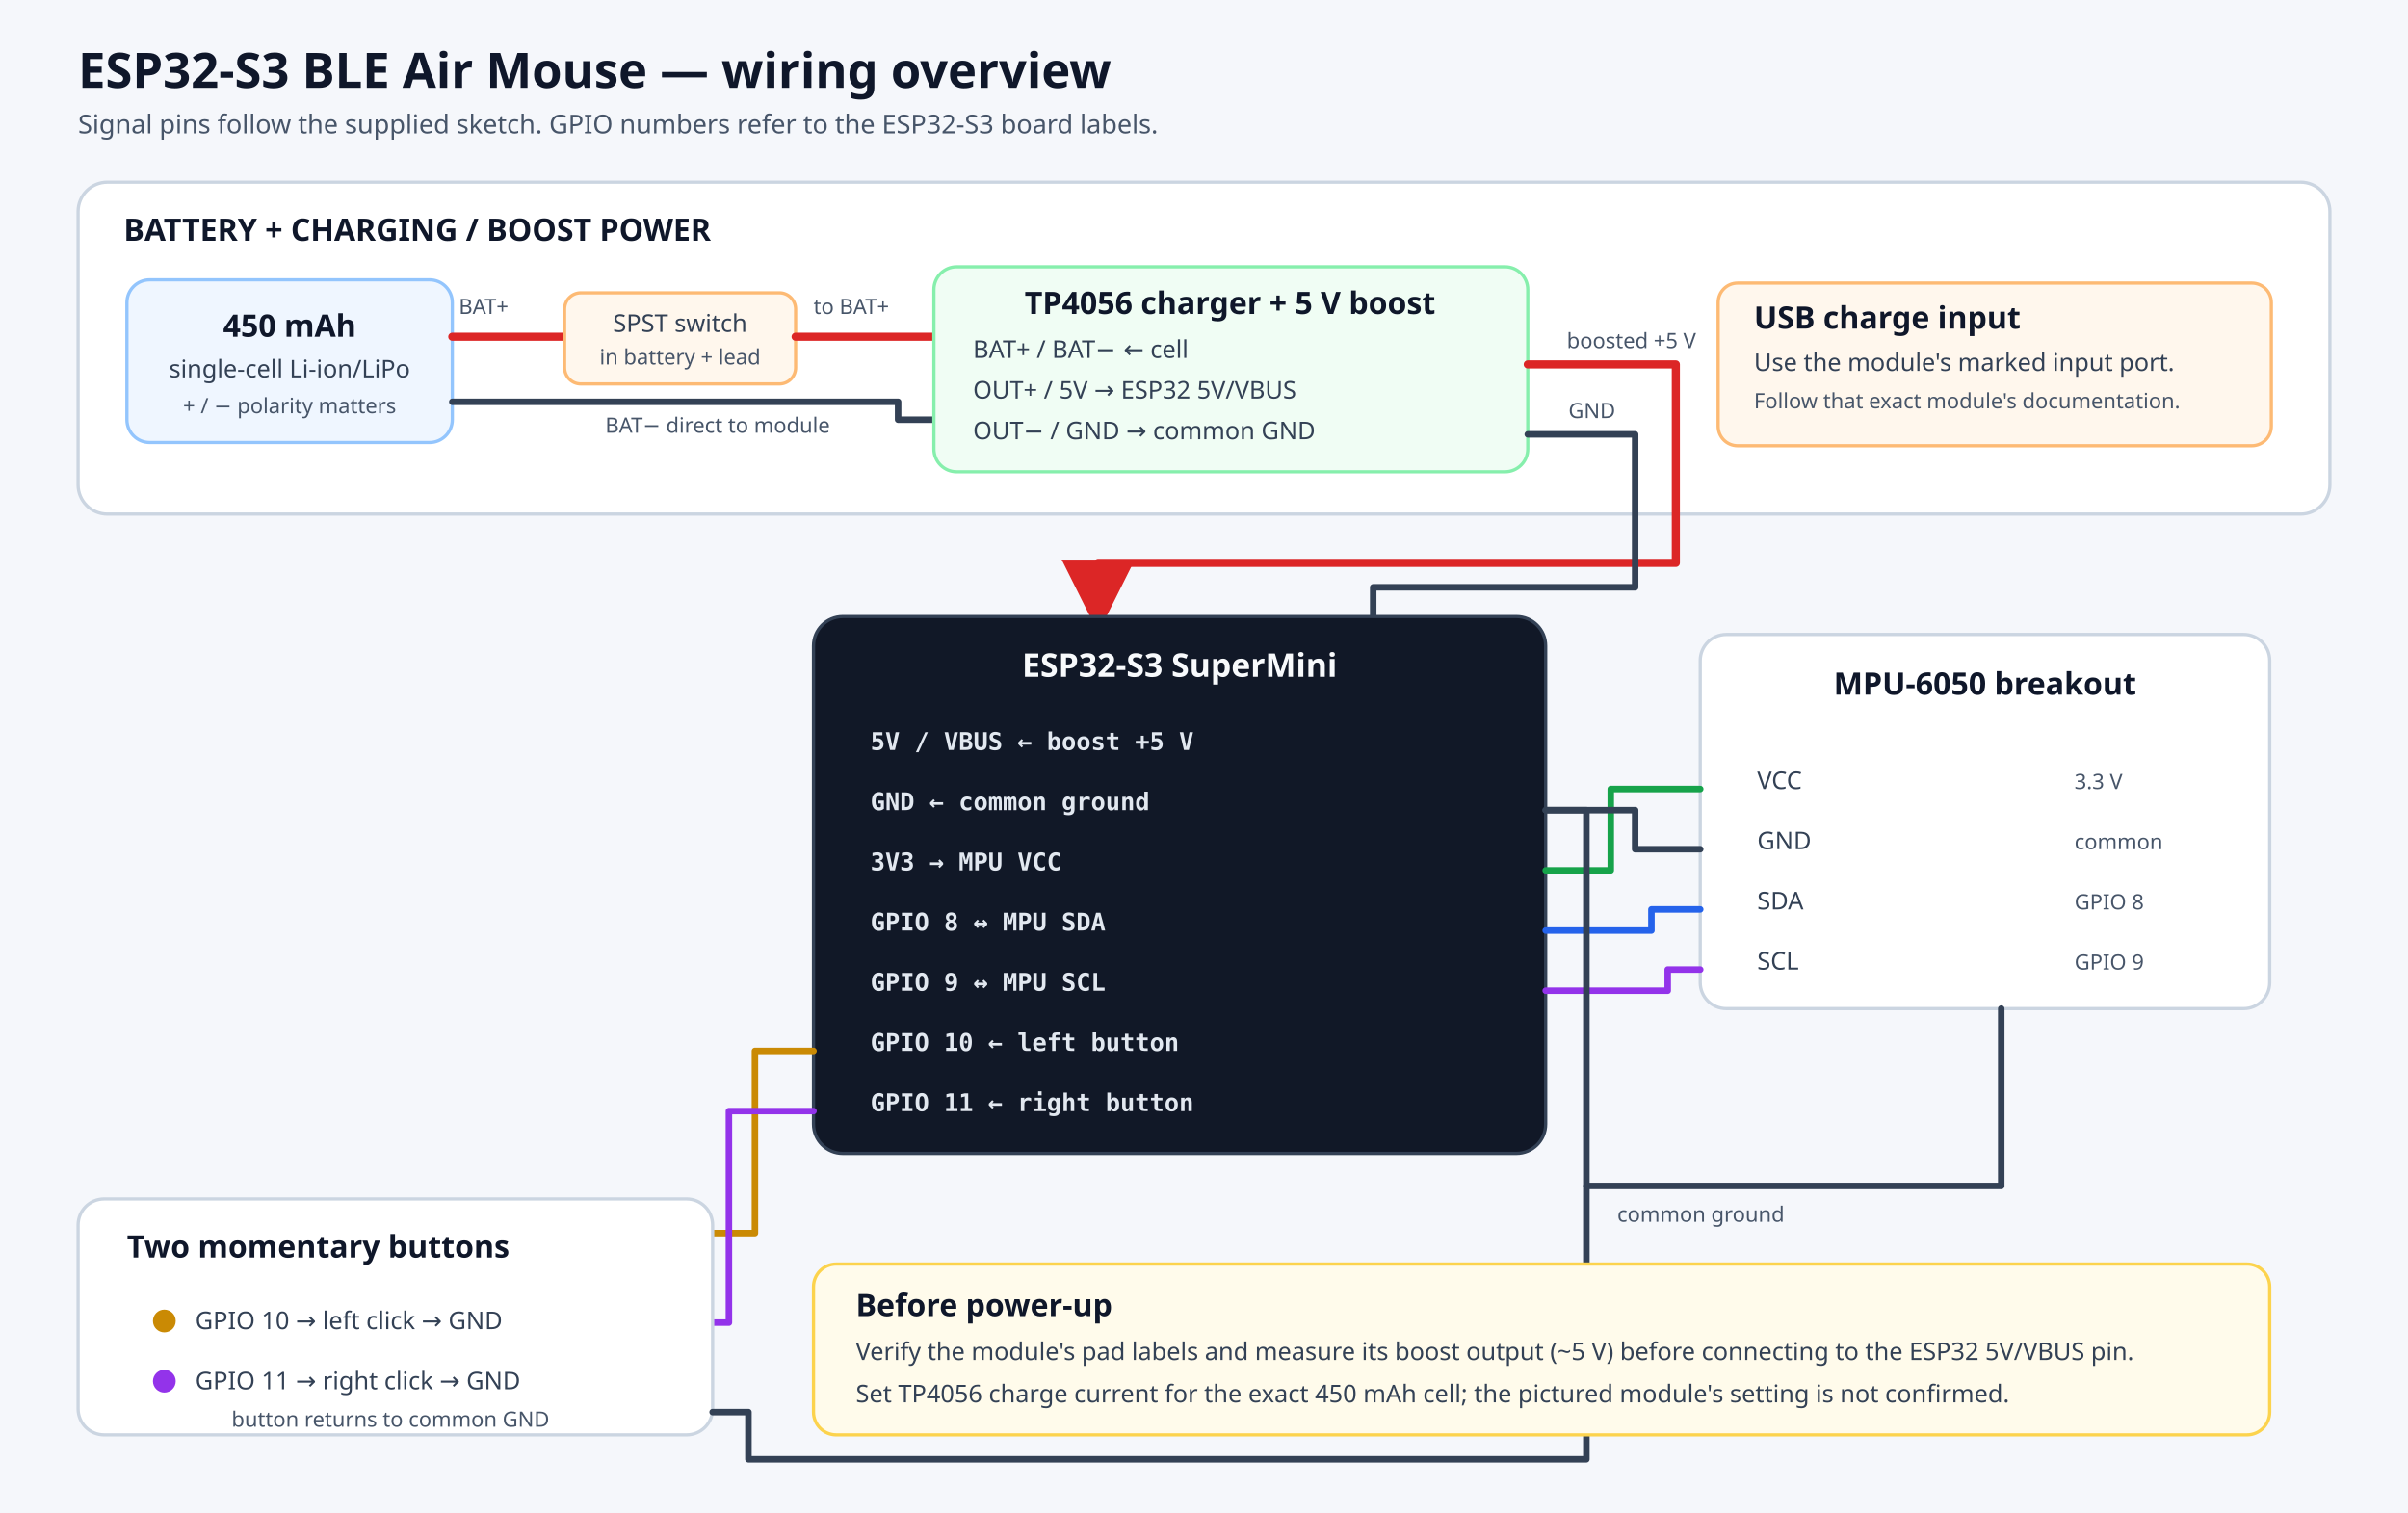
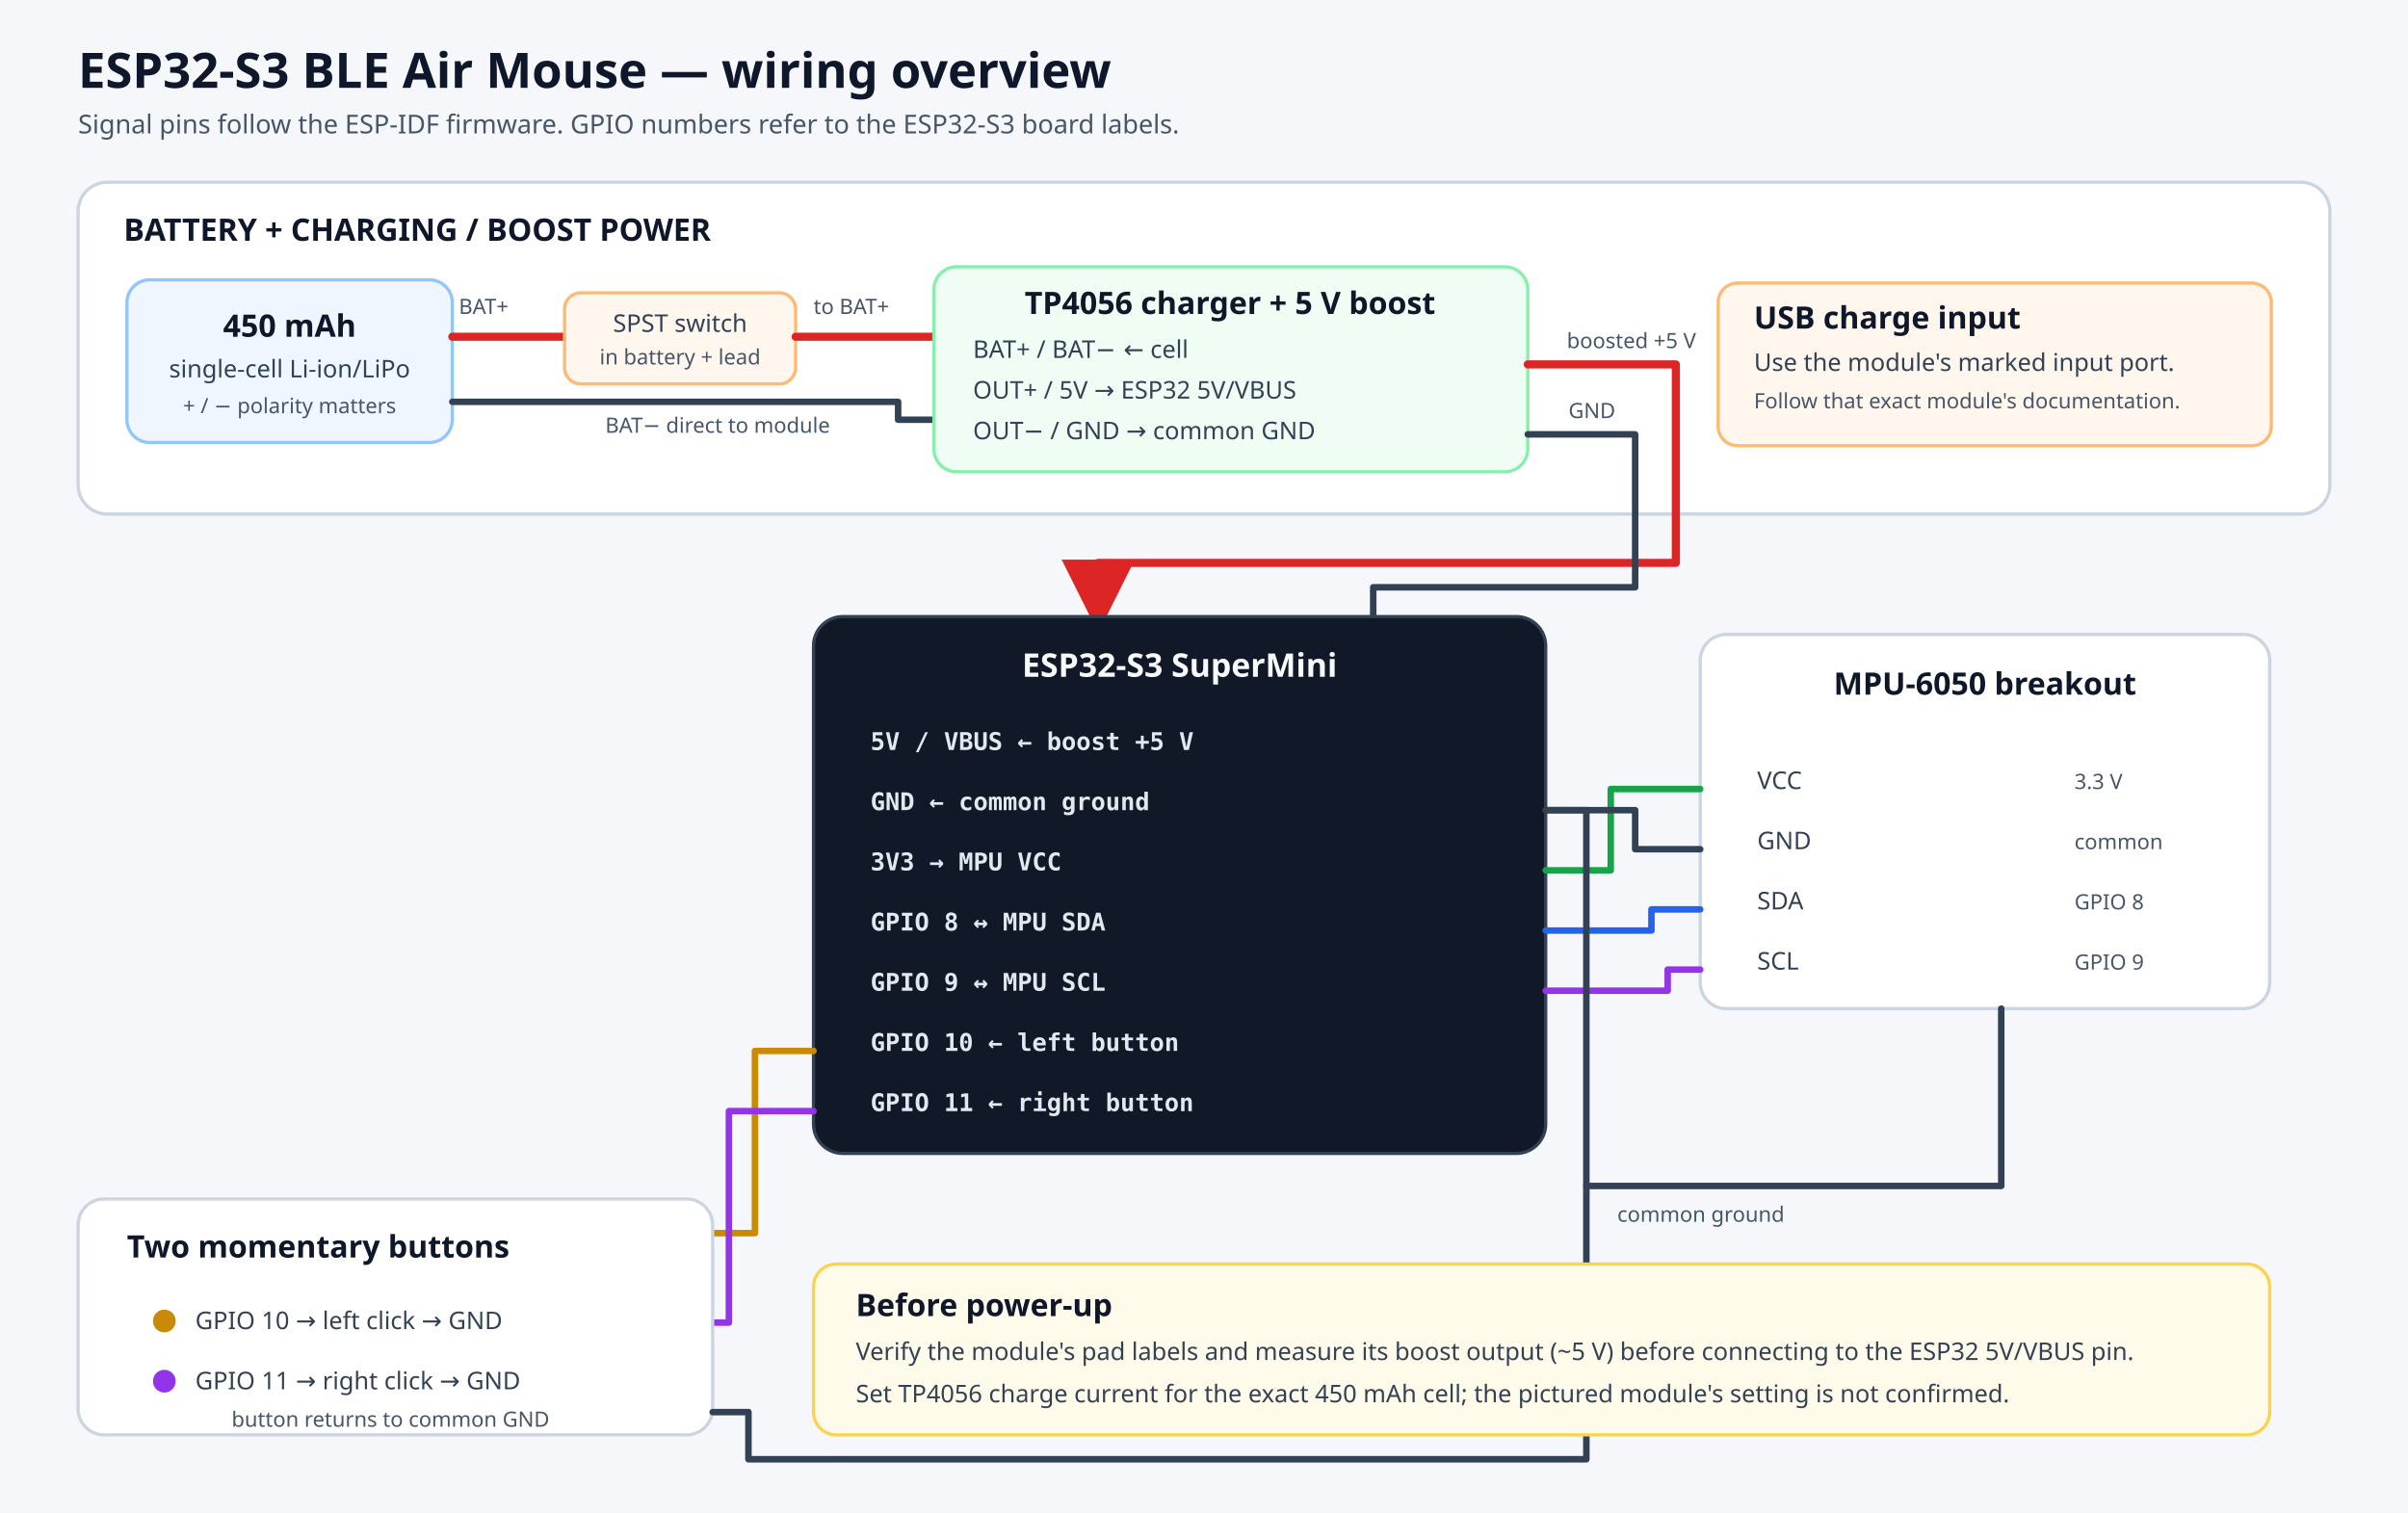
<svg xmlns="http://www.w3.org/2000/svg" width="1480" height="930" viewBox="0 0 1480 930" role="img" aria-labelledby="title desc">
  <defs>
    <style>
      .bg{fill:#f5f7fb}.card{fill:#fff;stroke:#cbd5e1;stroke-width:2}.dark{fill:#0f172a}.panel{fill:#111827;stroke:#334155;stroke-width:2}.title{font:700 30px system-ui,sans-serif;fill:#0f172a}.subtitle{font:16px system-ui,sans-serif;fill:#475569}.head{font:700 19px system-ui,sans-serif;fill:#0f172a}.label{font:15px system-ui,sans-serif;fill:#334155}.small{font:13px system-ui,sans-serif;fill:#475569}.pin{font:600 15px ui-monospace,monospace;fill:#e2e8f0}.pinhead{font:700 20px system-ui,sans-serif;fill:#f8fafc}.wireR{fill:none;stroke:#dc2626;stroke-width:5;stroke-linecap:round;stroke-linejoin:round}.wireK{fill:none;stroke:#334155;stroke-width:4;stroke-linecap:round;stroke-linejoin:round}.wireB{fill:none;stroke:#2563eb;stroke-width:4;stroke-linecap:round;stroke-linejoin:round}.wireG{fill:none;stroke:#16a34a;stroke-width:4;stroke-linecap:round;stroke-linejoin:round}.wireP{fill:none;stroke:#9333ea;stroke-width:4;stroke-linecap:round;stroke-linejoin:round}.wireY{fill:none;stroke:#ca8a04;stroke-width:4;stroke-linecap:round;stroke-linejoin:round}.dotR{fill:#dc2626}.dotK{fill:#334155}.dotB{fill:#2563eb}.dotG{fill:#16a34a}.dotP{fill:#9333ea}.dotY{fill:#ca8a04}
    </style>
    <marker id="arrowR" markerWidth="9" markerHeight="9" refX="7" refY="4.5" orient="auto">
      <path d="M0,0 L9,4.5 L0,9 Z" fill="#dc2626" />
    </marker>
  </defs>
  <rect class="bg" width="1480" height="930" />
  <text x="48" y="54" class="title">ESP32-S3 BLE Air Mouse — wiring overview</text>
-   <text x="48" y="82" class="subtitle">Signal pins follow the supplied sketch. GPIO numbers refer to the ESP32-S3 board labels.</text>
+   <text x="48" y="82" class="subtitle">Signal pins follow the ESP-IDF firmware. GPIO numbers refer to the ESP32-S3 board labels.</text>
  <rect x="48" y="112" width="1384" height="204" rx="18" class="card" />
  <text x="76" y="148" class="head">BATTERY + CHARGING / BOOST POWER</text>
  <rect x="78" y="172" width="200" height="100" rx="14" fill="#eff6ff" stroke="#93c5fd" stroke-width="2" />
  <text x="178" y="207" text-anchor="middle" class="head">450 mAh</text>
  <text x="178" y="232" text-anchor="middle" class="label">single-cell Li-ion/LiPo</text>
  <text x="178" y="254" text-anchor="middle" class="small">+ / − polarity matters</text>
  <text x="282" y="193" class="small">BAT+</text>
  <path d="M278 207 H347" class="wireR" />
  <rect x="347" y="180" width="142" height="56" rx="10" fill="#fff7ed" stroke="#fdba74" stroke-width="2" />
  <text x="418" y="204" text-anchor="middle" class="label">SPST switch</text>
  <text x="418" y="224" text-anchor="middle" class="small">in battery + lead</text>
  <path d="M489 207 H574" class="wireR" />
  <text x="500" y="193" class="small">to BAT+</text>
  <path d="M278 247 H552 V258 H574" class="wireK" />
  <text x="372" y="266" class="small">BAT− direct to module</text>
  <rect x="574" y="164" width="365" height="126" rx="14" fill="#f0fdf4" stroke="#86efac" stroke-width="2" />
  <text x="756" y="193" text-anchor="middle" class="head">TP4056 charger + 5 V boost</text>
  <text x="598" y="220" class="label">BAT+ / BAT− ← cell</text>
  <text x="598" y="245" class="label">OUT+ / 5V → ESP32 5V/VBUS</text>
  <text x="598" y="270" class="label">OUT− / GND → common GND</text>
  <path d="M939 224 H1030 V346 H675 V379" class="wireR" marker-end="url(#arrowR)" />
  <text x="963" y="214" class="small">boosted +5 V</text>
  <path d="M939 267 H1005 V361 H844 V379" class="wireK" />
  <text x="964" y="257" class="small">GND</text>
  <rect x="1056" y="174" width="340" height="100" rx="12" fill="#fff7ed" stroke="#fdba74" stroke-width="2" />
  <text x="1078" y="202" class="head">USB charge input</text>
  <text x="1078" y="228" class="label">Use the module's marked input port.</text>
  <text x="1078" y="251" class="small">Follow that exact module's documentation.</text>
  <rect x="500" y="379" width="450" height="330" rx="18" class="panel" />
  <text x="725" y="416" text-anchor="middle" class="pinhead">ESP32-S3 SuperMini</text>
  <text x="535" y="461" class="pin">5V / VBUS  ← boost +5 V</text>
  <text x="535" y="498" class="pin">GND       ← common ground</text>
  <text x="535" y="535" class="pin">3V3       → MPU VCC</text>
  <text x="535" y="572" class="pin">GPIO 8    ↔ MPU SDA</text>
  <text x="535" y="609" class="pin">GPIO 9    ↔ MPU SCL</text>
  <text x="535" y="646" class="pin">GPIO 10   ← left button</text>
  <text x="535" y="683" class="pin">GPIO 11   ← right button</text>
  <rect x="1045" y="390" width="350" height="230" rx="16" class="card" />
  <text x="1220" y="427" text-anchor="middle" class="head">MPU-6050 breakout</text>
  <text x="1080" y="485" class="label">VCC</text>
  <text x="1080" y="522" class="label">GND</text>
  <text x="1080" y="559" class="label">SDA</text>
  <text x="1080" y="596" class="label">SCL</text>
  <text x="1275" y="485" class="small">3.3 V</text>
  <text x="1275" y="522" class="small">common</text>
  <text x="1275" y="559" class="small">GPIO 8</text>
  <text x="1275" y="596" class="small">GPIO 9</text>
  <path d="M950 535 H990 V485 H1045" class="wireG" />
  <path d="M950 498 H1005 V522 H1045" class="wireK" />
  <path d="M950 572 H1015 V559 H1045" class="wireB" />
  <path d="M950 609 H1025 V596 H1045" class="wireP" />
  <path d="M500 646 H464 V758 H405" class="wireY" />
  <path d="M500 683 H448 V813 H405" class="wireP" />
  <rect x="48" y="737" width="390" height="145" rx="16" class="card" />
  <text x="78" y="773" class="head">Two momentary buttons</text>
  <circle cx="101" cy="812" r="7" class="dotY" />
  <text x="120" y="817" class="label">GPIO 10 → left click → GND</text>
  <circle cx="101" cy="849" r="7" class="dotP" />
  <text x="120" y="854" class="label">GPIO 11 → right click → GND</text>
  <path d="M950 498 H975 V729 H1230 V620" class="wireK" />
  <path d="M975 729 V897 H460 V868 H438" class="wireK" />
  <text x="240" y="877" text-anchor="middle" class="small">button returns to common GND</text>
  <text x="994" y="751" class="small">common ground</text>
  <rect x="500" y="777" width="895" height="105" rx="14" fill="#fffbeb" stroke="#fcd34d" stroke-width="2" />
  <text x="526" y="809" class="head">Before power-up</text>
  <text x="526" y="836" class="label">Verify the module's pad labels and measure its boost output (~5 V) before connecting to the ESP32 5V/VBUS pin.</text>
  <text x="526" y="862" class="label">Set TP4056 charge current for the exact 450 mAh cell; the pictured module's setting is not confirmed.</text>
</svg>
